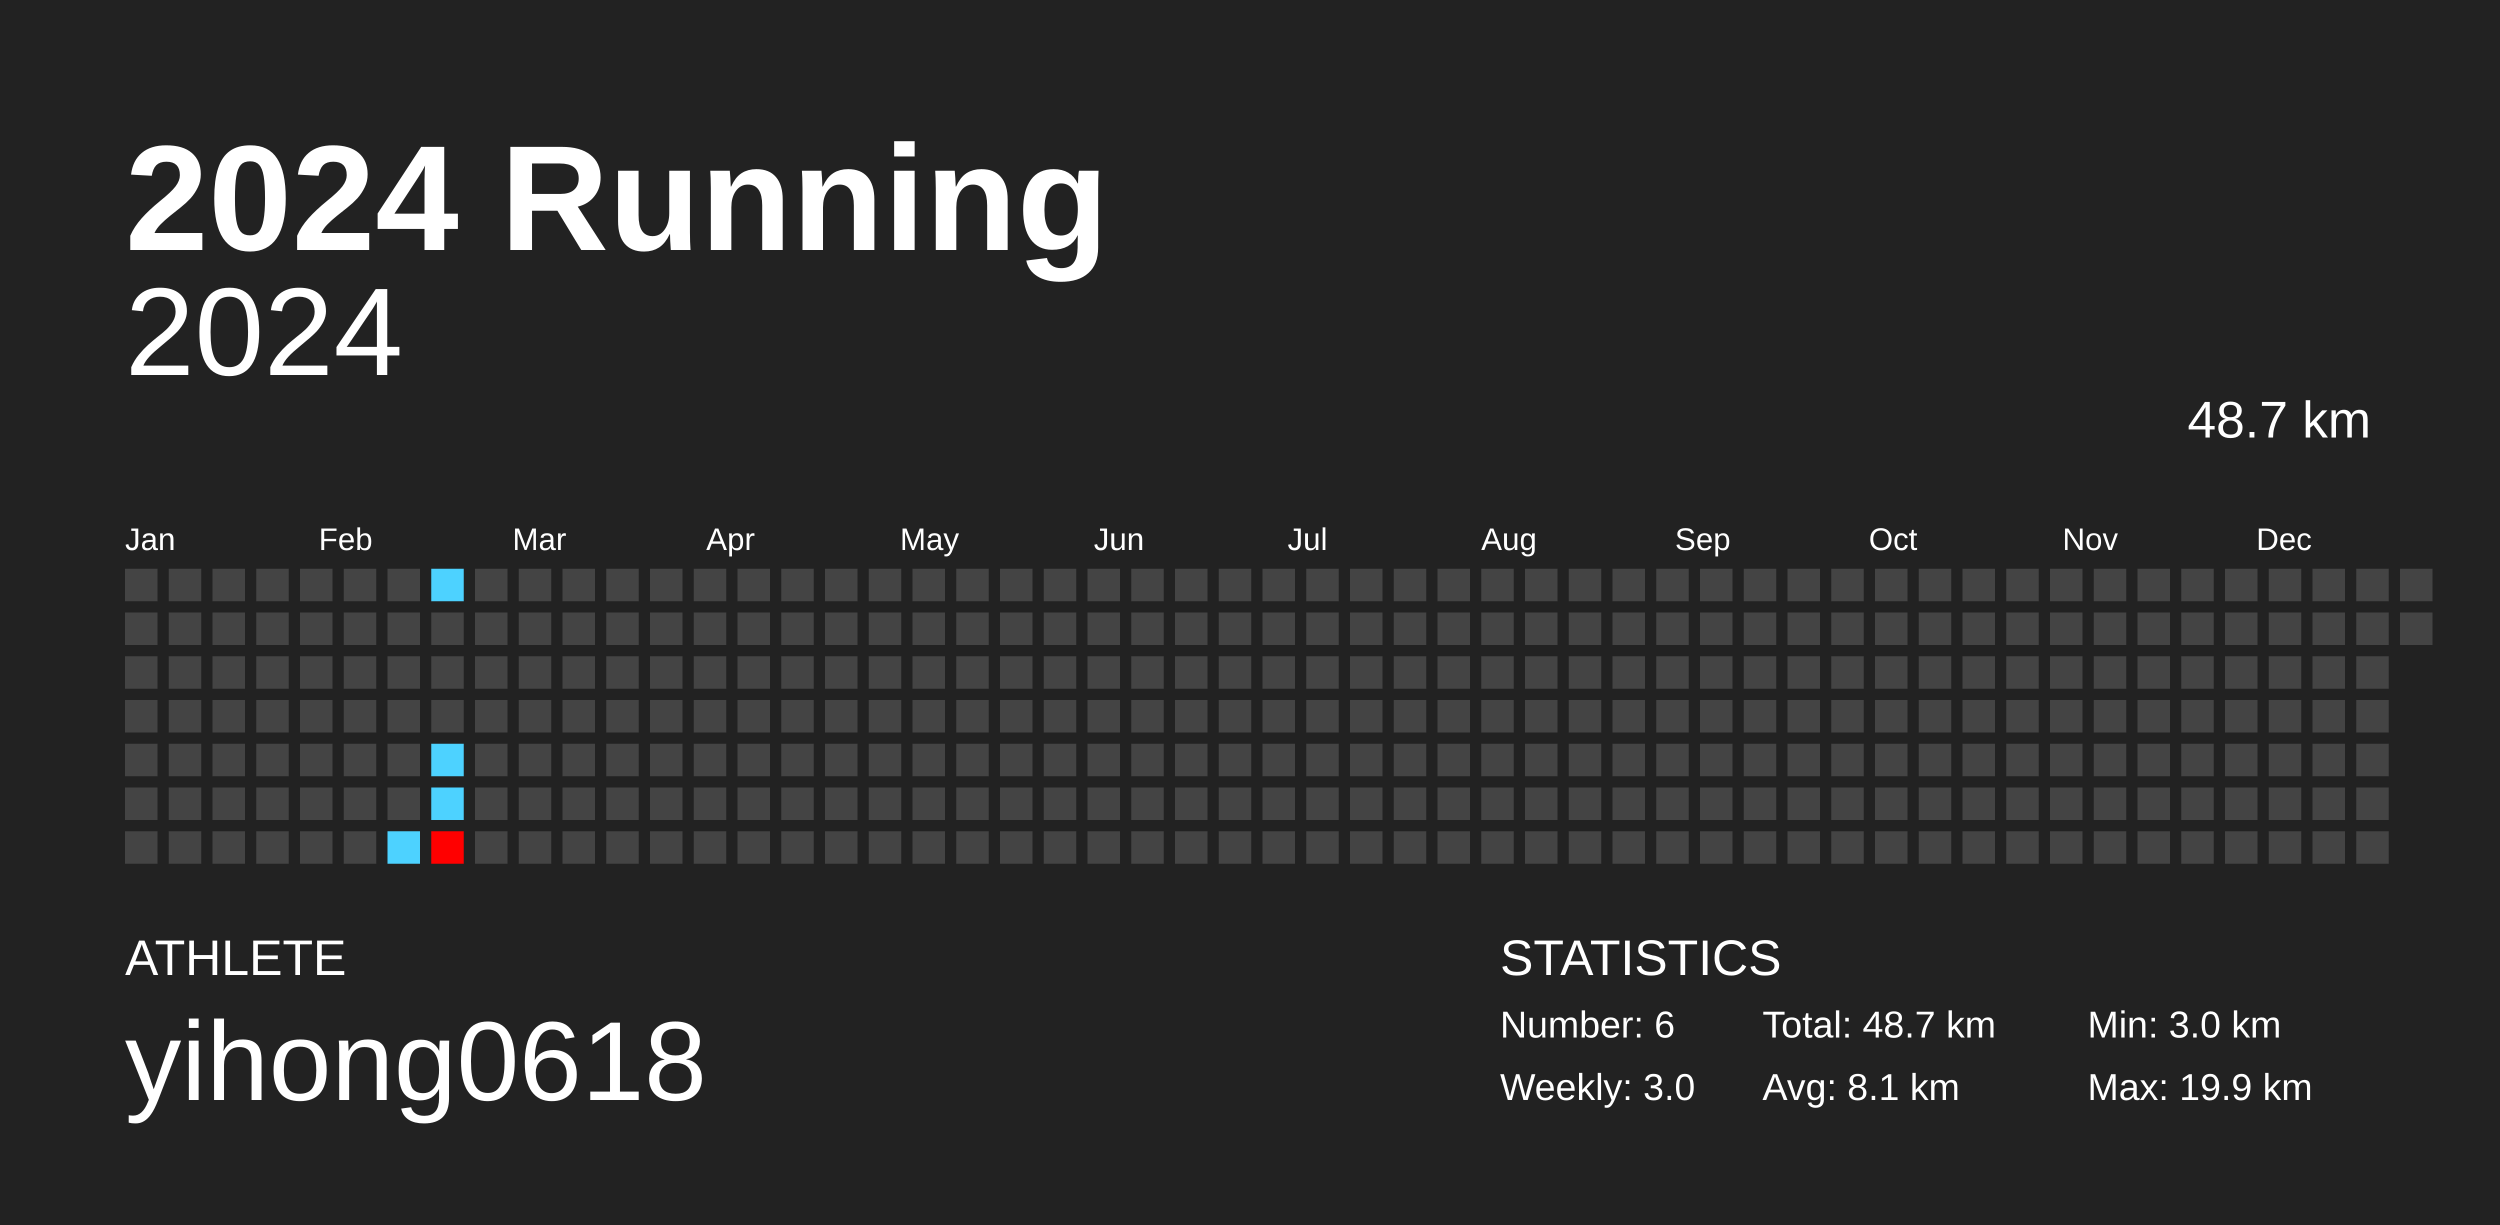
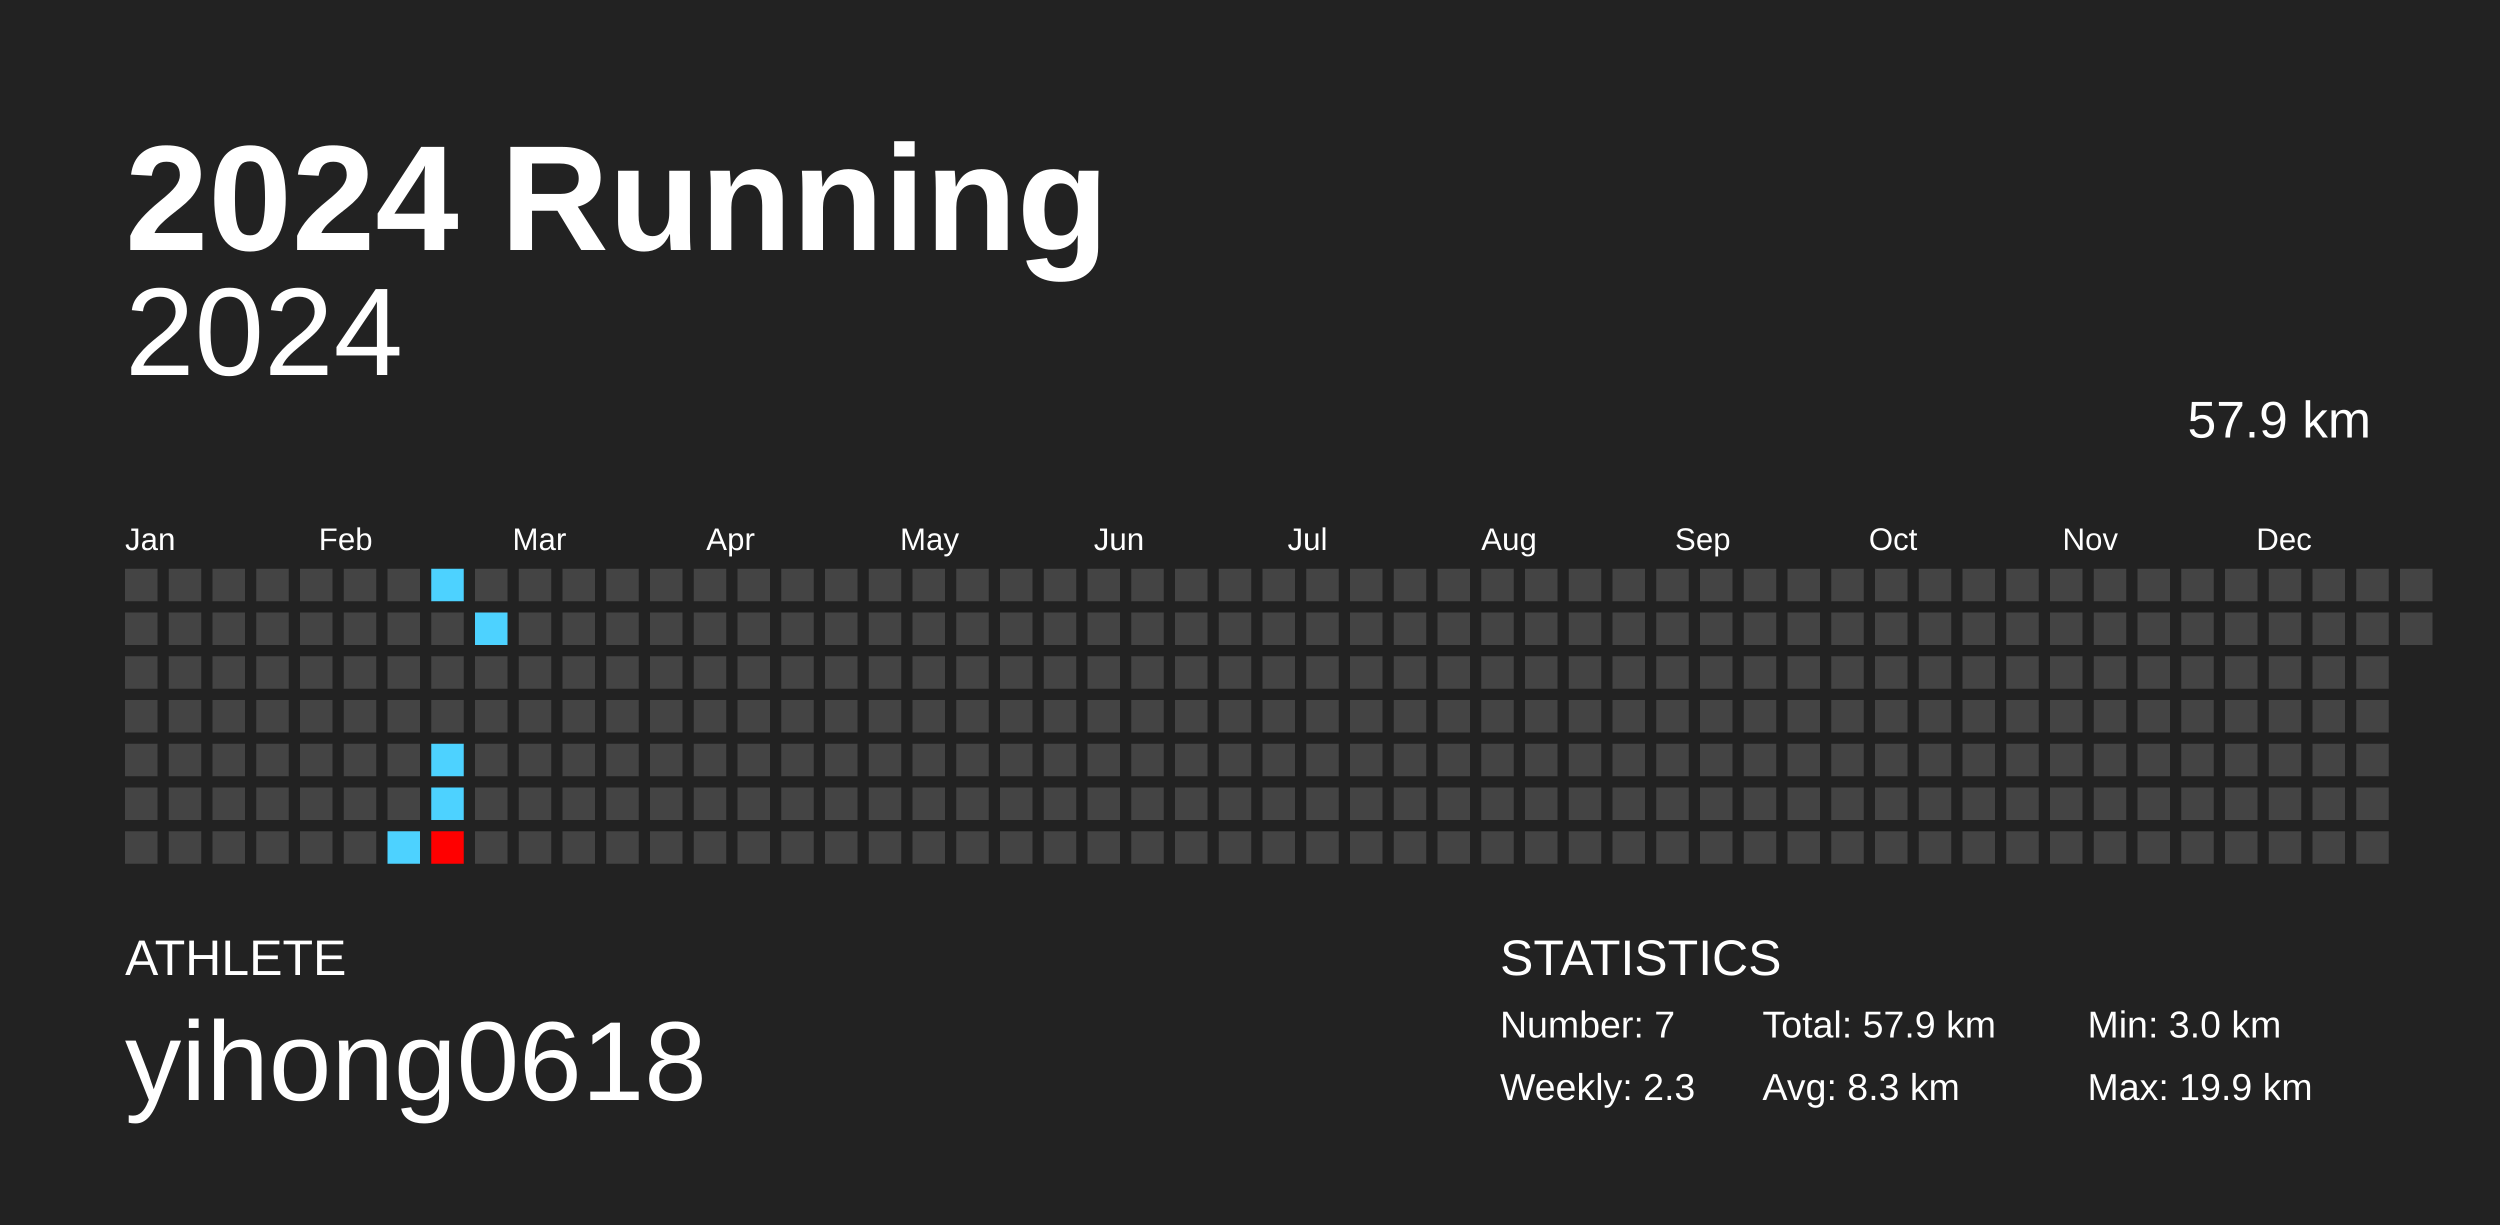
<svg xmlns="http://www.w3.org/2000/svg" baseProfile="full" height="98mm" version="1.1" viewBox="0,0,200,98" width="200mm">
  <defs />
  <rect fill="#222222" height="98" width="200" x="0" y="0" />
  <text fill="#FFFFFF" style="font-size:12px; font-family:Arial; font-weight:bold;" x="10" y="20">2024 Running</text>
  <text fill="#FFFFFF" style="font-size:4px; font-family:Arial" x="10" y="78">ATHLETE</text>
  <text fill="#FFFFFF" style="font-size:9px; font-family:Arial" x="10" y="88">yihong0618</text>
  <text fill="#FFFFFF" style="font-size:4px; font-family:Arial" x="120" y="78">STATISTICS</text>
-   <text fill="#FFFFFF" style="font-size:3px; font-family:Arial" x="120" y="83">Number: 6</text>
-   <text fill="#FFFFFF" style="font-size:3px; font-family:Arial" x="120" y="88">Weekly: 3.0</text>
-   <text fill="#FFFFFF" style="font-size:3px; font-family:Arial" x="141" y="83">Total: 48.7 km</text>
-   <text fill="#FFFFFF" style="font-size:3px; font-family:Arial" x="141" y="88">Avg: 8.1 km</text>
+   <text fill="#FFFFFF" style="font-size:3px; font-family:Arial" x="120" y="83">Number: 7</text>
+   <text fill="#FFFFFF" style="font-size:3px; font-family:Arial" x="120" y="88">Weekly: 2.3</text>
+   <text fill="#FFFFFF" style="font-size:3px; font-family:Arial" x="141" y="83">Total: 57.9 km</text>
+   <text fill="#FFFFFF" style="font-size:3px; font-family:Arial" x="141" y="88">Avg: 8.3 km</text>
  <text fill="#FFFFFF" style="font-size:3px; font-family:Arial" x="167" y="83">Min: 3.0 km</text>
  <text fill="#FFFFFF" style="font-size:3px; font-family:Arial" x="167" y="88">Max: 19.9 km</text>
  <text alignment-baseline="hanging" fill="#FFFFFF" style="font-size:10.0px; font-family:Arial;" x="10" y="30">2024</text>
-   <text alignment-baseline="hanging" fill="#FFFFFF" style="font-size:4.125px; font-family:Arial;" x="175" y="35">48.7 km</text>
+   <text alignment-baseline="hanging" fill="#FFFFFF" style="font-size:4.125px; font-family:Arial;" x="175" y="35">57.9 km</text>
  <text fill="#FFFFFF" style="font-size:2.5px; font-family:Arial" x="10.0" y="44">Jan</text>
  <text fill="#FFFFFF" style="font-size:2.5px; font-family:Arial" x="25.5" y="44">Feb</text>
  <text fill="#FFFFFF" style="font-size:2.5px; font-family:Arial" x="41.0" y="44">Mar</text>
  <text fill="#FFFFFF" style="font-size:2.5px; font-family:Arial" x="56.5" y="44">Apr</text>
  <text fill="#FFFFFF" style="font-size:2.5px; font-family:Arial" x="72.0" y="44">May</text>
  <text fill="#FFFFFF" style="font-size:2.5px; font-family:Arial" x="87.5" y="44">Jun</text>
  <text fill="#FFFFFF" style="font-size:2.5px; font-family:Arial" x="103.0" y="44">Jul</text>
  <text fill="#FFFFFF" style="font-size:2.5px; font-family:Arial" x="118.5" y="44">Aug</text>
  <text fill="#FFFFFF" style="font-size:2.5px; font-family:Arial" x="134.0" y="44">Sep</text>
  <text fill="#FFFFFF" style="font-size:2.5px; font-family:Arial" x="149.5" y="44">Oct</text>
  <text fill="#FFFFFF" style="font-size:2.5px; font-family:Arial" x="165.0" y="44">Nov</text>
  <text fill="#FFFFFF" style="font-size:2.5px; font-family:Arial" x="180.5" y="44">Dec</text>
  <rect fill="#444444" height="2.6" width="2.6" x="10.0" y="45.5" />
  <rect fill="#444444" height="2.6" width="2.6" x="10.0" y="49.0" />
  <rect fill="#444444" height="2.6" width="2.6" x="10.0" y="52.5" />
  <rect fill="#444444" height="2.6" width="2.6" x="10.0" y="56.0" />
  <rect fill="#444444" height="2.6" width="2.6" x="10.0" y="59.5" />
  <rect fill="#444444" height="2.6" width="2.6" x="10.0" y="63.0" />
  <rect fill="#444444" height="2.6" width="2.6" x="10.0" y="66.5" />
  <rect fill="#444444" height="2.6" width="2.6" x="13.5" y="45.5" />
  <rect fill="#444444" height="2.6" width="2.6" x="13.5" y="49.0" />
  <rect fill="#444444" height="2.6" width="2.6" x="13.5" y="52.5" />
  <rect fill="#444444" height="2.6" width="2.6" x="13.5" y="56.0" />
  <rect fill="#444444" height="2.6" width="2.6" x="13.5" y="59.5" />
  <rect fill="#444444" height="2.6" width="2.6" x="13.5" y="63.0" />
  <rect fill="#444444" height="2.6" width="2.6" x="13.5" y="66.5" />
  <rect fill="#444444" height="2.6" width="2.6" x="17.0" y="45.5" />
  <rect fill="#444444" height="2.6" width="2.6" x="17.0" y="49.0" />
  <rect fill="#444444" height="2.6" width="2.6" x="17.0" y="52.5" />
  <rect fill="#444444" height="2.6" width="2.6" x="17.0" y="56.0" />
  <rect fill="#444444" height="2.6" width="2.6" x="17.0" y="59.5" />
  <rect fill="#444444" height="2.6" width="2.6" x="17.0" y="63.0" />
  <rect fill="#444444" height="2.6" width="2.6" x="17.0" y="66.5" />
  <rect fill="#444444" height="2.6" width="2.6" x="20.5" y="45.5" />
  <rect fill="#444444" height="2.6" width="2.6" x="20.5" y="49.0" />
  <rect fill="#444444" height="2.6" width="2.6" x="20.5" y="52.5" />
  <rect fill="#444444" height="2.6" width="2.6" x="20.5" y="56.0" />
  <rect fill="#444444" height="2.6" width="2.6" x="20.5" y="59.5" />
  <rect fill="#444444" height="2.6" width="2.6" x="20.5" y="63.0" />
  <rect fill="#444444" height="2.6" width="2.6" x="20.5" y="66.5" />
  <rect fill="#444444" height="2.6" width="2.6" x="24.0" y="45.5" />
  <rect fill="#444444" height="2.6" width="2.6" x="24.0" y="49.0" />
  <rect fill="#444444" height="2.6" width="2.6" x="24.0" y="52.5" />
  <rect fill="#444444" height="2.6" width="2.6" x="24.0" y="56.0" />
  <rect fill="#444444" height="2.6" width="2.6" x="24.0" y="59.5" />
  <rect fill="#444444" height="2.6" width="2.6" x="24.0" y="63.0" />
  <rect fill="#444444" height="2.6" width="2.6" x="24.0" y="66.5" />
  <rect fill="#444444" height="2.6" width="2.6" x="27.5" y="45.5" />
  <rect fill="#444444" height="2.6" width="2.6" x="27.5" y="49.0" />
  <rect fill="#444444" height="2.6" width="2.6" x="27.5" y="52.5" />
  <rect fill="#444444" height="2.6" width="2.6" x="27.5" y="56.0" />
  <rect fill="#444444" height="2.6" width="2.6" x="27.5" y="59.5" />
  <rect fill="#444444" height="2.6" width="2.6" x="27.5" y="63.0" />
  <rect fill="#444444" height="2.6" width="2.6" x="27.5" y="66.5" />
  <rect fill="#444444" height="2.6" width="2.6" x="31.0" y="45.5" />
  <rect fill="#444444" height="2.6" width="2.6" x="31.0" y="49.0" />
  <rect fill="#444444" height="2.6" width="2.6" x="31.0" y="52.5" />
  <rect fill="#444444" height="2.6" width="2.6" x="31.0" y="56.0" />
  <rect fill="#444444" height="2.6" width="2.6" x="31.0" y="59.5" />
  <rect fill="#444444" height="2.6" width="2.6" x="31.0" y="63.0" />
  <rect fill="#4dd2ff" height="2.6" width="2.6" x="31.0" y="66.5" />
  <rect fill="#4dd2ff" height="2.6" width="2.6" x="34.5" y="45.5" />
  <rect fill="#444444" height="2.6" width="2.6" x="34.5" y="49.0" />
  <rect fill="#444444" height="2.6" width="2.6" x="34.5" y="52.5" />
  <rect fill="#444444" height="2.6" width="2.6" x="34.5" y="56.0" />
  <rect fill="#4dd2ff" height="2.6" width="2.6" x="34.5" y="59.5" />
  <rect fill="#4dd2ff" height="2.6" width="2.6" x="34.5" y="63.0" />
  <rect fill="red" height="2.6" width="2.6" x="34.5" y="66.5" />
  <rect fill="#444444" height="2.6" width="2.6" x="38.0" y="45.5" />
-   <rect fill="#444444" height="2.6" width="2.6" x="38.0" y="49.0" />
+   <rect fill="#4dd2ff" height="2.6" width="2.6" x="38.0" y="49.0" />
  <rect fill="#444444" height="2.6" width="2.6" x="38.0" y="52.5" />
  <rect fill="#444444" height="2.6" width="2.6" x="38.0" y="56.0" />
  <rect fill="#444444" height="2.6" width="2.6" x="38.0" y="59.5" />
  <rect fill="#444444" height="2.6" width="2.6" x="38.0" y="63.0" />
  <rect fill="#444444" height="2.6" width="2.6" x="38.0" y="66.5" />
  <rect fill="#444444" height="2.6" width="2.6" x="41.5" y="45.5" />
  <rect fill="#444444" height="2.6" width="2.6" x="41.5" y="49.0" />
  <rect fill="#444444" height="2.6" width="2.6" x="41.5" y="52.5" />
  <rect fill="#444444" height="2.6" width="2.6" x="41.5" y="56.0" />
  <rect fill="#444444" height="2.6" width="2.6" x="41.5" y="59.5" />
  <rect fill="#444444" height="2.6" width="2.6" x="41.5" y="63.0" />
  <rect fill="#444444" height="2.6" width="2.6" x="41.5" y="66.5" />
  <rect fill="#444444" height="2.6" width="2.6" x="45.0" y="45.5" />
  <rect fill="#444444" height="2.6" width="2.6" x="45.0" y="49.0" />
  <rect fill="#444444" height="2.6" width="2.6" x="45.0" y="52.5" />
  <rect fill="#444444" height="2.6" width="2.6" x="45.0" y="56.0" />
  <rect fill="#444444" height="2.6" width="2.6" x="45.0" y="59.5" />
  <rect fill="#444444" height="2.6" width="2.6" x="45.0" y="63.0" />
  <rect fill="#444444" height="2.6" width="2.6" x="45.0" y="66.5" />
  <rect fill="#444444" height="2.6" width="2.6" x="48.5" y="45.5" />
  <rect fill="#444444" height="2.6" width="2.6" x="48.5" y="49.0" />
  <rect fill="#444444" height="2.6" width="2.6" x="48.5" y="52.5" />
  <rect fill="#444444" height="2.6" width="2.6" x="48.5" y="56.0" />
  <rect fill="#444444" height="2.6" width="2.6" x="48.5" y="59.5" />
  <rect fill="#444444" height="2.6" width="2.6" x="48.5" y="63.0" />
  <rect fill="#444444" height="2.6" width="2.6" x="48.5" y="66.5" />
  <rect fill="#444444" height="2.6" width="2.6" x="52.0" y="45.5" />
  <rect fill="#444444" height="2.6" width="2.6" x="52.0" y="49.0" />
  <rect fill="#444444" height="2.6" width="2.6" x="52.0" y="52.5" />
  <rect fill="#444444" height="2.6" width="2.6" x="52.0" y="56.0" />
  <rect fill="#444444" height="2.6" width="2.6" x="52.0" y="59.5" />
  <rect fill="#444444" height="2.6" width="2.6" x="52.0" y="63.0" />
  <rect fill="#444444" height="2.6" width="2.6" x="52.0" y="66.5" />
  <rect fill="#444444" height="2.6" width="2.6" x="55.5" y="45.5" />
  <rect fill="#444444" height="2.6" width="2.6" x="55.5" y="49.0" />
  <rect fill="#444444" height="2.6" width="2.6" x="55.5" y="52.5" />
  <rect fill="#444444" height="2.6" width="2.6" x="55.5" y="56.0" />
  <rect fill="#444444" height="2.6" width="2.6" x="55.5" y="59.5" />
  <rect fill="#444444" height="2.6" width="2.6" x="55.5" y="63.0" />
  <rect fill="#444444" height="2.6" width="2.6" x="55.5" y="66.5" />
  <rect fill="#444444" height="2.6" width="2.6" x="59.0" y="45.5" />
  <rect fill="#444444" height="2.6" width="2.6" x="59.0" y="49.0" />
  <rect fill="#444444" height="2.6" width="2.6" x="59.0" y="52.5" />
  <rect fill="#444444" height="2.6" width="2.6" x="59.0" y="56.0" />
  <rect fill="#444444" height="2.6" width="2.6" x="59.0" y="59.5" />
  <rect fill="#444444" height="2.6" width="2.6" x="59.0" y="63.0" />
  <rect fill="#444444" height="2.6" width="2.6" x="59.0" y="66.5" />
  <rect fill="#444444" height="2.6" width="2.6" x="62.5" y="45.5" />
  <rect fill="#444444" height="2.6" width="2.6" x="62.5" y="49.0" />
  <rect fill="#444444" height="2.6" width="2.6" x="62.5" y="52.5" />
  <rect fill="#444444" height="2.6" width="2.6" x="62.5" y="56.0" />
  <rect fill="#444444" height="2.6" width="2.6" x="62.5" y="59.5" />
  <rect fill="#444444" height="2.6" width="2.6" x="62.5" y="63.0" />
  <rect fill="#444444" height="2.6" width="2.6" x="62.5" y="66.5" />
  <rect fill="#444444" height="2.6" width="2.6" x="66.0" y="45.5" />
  <rect fill="#444444" height="2.6" width="2.6" x="66.0" y="49.0" />
  <rect fill="#444444" height="2.6" width="2.6" x="66.0" y="52.5" />
  <rect fill="#444444" height="2.6" width="2.6" x="66.0" y="56.0" />
  <rect fill="#444444" height="2.6" width="2.6" x="66.0" y="59.5" />
  <rect fill="#444444" height="2.6" width="2.6" x="66.0" y="63.0" />
  <rect fill="#444444" height="2.6" width="2.6" x="66.0" y="66.5" />
  <rect fill="#444444" height="2.6" width="2.6" x="69.5" y="45.5" />
  <rect fill="#444444" height="2.6" width="2.6" x="69.5" y="49.0" />
  <rect fill="#444444" height="2.6" width="2.6" x="69.5" y="52.5" />
  <rect fill="#444444" height="2.6" width="2.6" x="69.5" y="56.0" />
  <rect fill="#444444" height="2.6" width="2.6" x="69.5" y="59.5" />
  <rect fill="#444444" height="2.6" width="2.6" x="69.5" y="63.0" />
  <rect fill="#444444" height="2.6" width="2.6" x="69.5" y="66.5" />
  <rect fill="#444444" height="2.6" width="2.6" x="73.0" y="45.5" />
  <rect fill="#444444" height="2.6" width="2.6" x="73.0" y="49.0" />
  <rect fill="#444444" height="2.6" width="2.6" x="73.0" y="52.5" />
  <rect fill="#444444" height="2.6" width="2.6" x="73.0" y="56.0" />
  <rect fill="#444444" height="2.6" width="2.6" x="73.0" y="59.5" />
  <rect fill="#444444" height="2.6" width="2.6" x="73.0" y="63.0" />
  <rect fill="#444444" height="2.6" width="2.6" x="73.0" y="66.5" />
  <rect fill="#444444" height="2.6" width="2.6" x="76.5" y="45.5" />
  <rect fill="#444444" height="2.6" width="2.6" x="76.5" y="49.0" />
  <rect fill="#444444" height="2.6" width="2.6" x="76.5" y="52.5" />
  <rect fill="#444444" height="2.6" width="2.6" x="76.5" y="56.0" />
  <rect fill="#444444" height="2.6" width="2.6" x="76.5" y="59.5" />
  <rect fill="#444444" height="2.6" width="2.6" x="76.5" y="63.0" />
  <rect fill="#444444" height="2.6" width="2.6" x="76.5" y="66.5" />
  <rect fill="#444444" height="2.6" width="2.6" x="80.0" y="45.5" />
  <rect fill="#444444" height="2.6" width="2.6" x="80.0" y="49.0" />
  <rect fill="#444444" height="2.6" width="2.6" x="80.0" y="52.5" />
  <rect fill="#444444" height="2.6" width="2.6" x="80.0" y="56.0" />
  <rect fill="#444444" height="2.6" width="2.6" x="80.0" y="59.5" />
  <rect fill="#444444" height="2.6" width="2.6" x="80.0" y="63.0" />
  <rect fill="#444444" height="2.6" width="2.6" x="80.0" y="66.5" />
  <rect fill="#444444" height="2.6" width="2.6" x="83.5" y="45.5" />
  <rect fill="#444444" height="2.6" width="2.6" x="83.5" y="49.0" />
  <rect fill="#444444" height="2.6" width="2.6" x="83.5" y="52.5" />
  <rect fill="#444444" height="2.6" width="2.6" x="83.5" y="56.0" />
  <rect fill="#444444" height="2.6" width="2.6" x="83.5" y="59.5" />
  <rect fill="#444444" height="2.6" width="2.6" x="83.5" y="63.0" />
  <rect fill="#444444" height="2.6" width="2.6" x="83.5" y="66.5" />
  <rect fill="#444444" height="2.6" width="2.6" x="87.0" y="45.5" />
  <rect fill="#444444" height="2.6" width="2.6" x="87.0" y="49.0" />
  <rect fill="#444444" height="2.6" width="2.6" x="87.0" y="52.5" />
  <rect fill="#444444" height="2.6" width="2.6" x="87.0" y="56.0" />
  <rect fill="#444444" height="2.6" width="2.6" x="87.0" y="59.5" />
  <rect fill="#444444" height="2.6" width="2.6" x="87.0" y="63.0" />
  <rect fill="#444444" height="2.6" width="2.6" x="87.0" y="66.5" />
  <rect fill="#444444" height="2.6" width="2.6" x="90.5" y="45.5" />
  <rect fill="#444444" height="2.6" width="2.6" x="90.5" y="49.0" />
  <rect fill="#444444" height="2.6" width="2.6" x="90.5" y="52.5" />
  <rect fill="#444444" height="2.6" width="2.6" x="90.5" y="56.0" />
  <rect fill="#444444" height="2.6" width="2.6" x="90.5" y="59.5" />
  <rect fill="#444444" height="2.6" width="2.6" x="90.5" y="63.0" />
  <rect fill="#444444" height="2.6" width="2.6" x="90.5" y="66.5" />
  <rect fill="#444444" height="2.6" width="2.6" x="94.0" y="45.5" />
  <rect fill="#444444" height="2.6" width="2.6" x="94.0" y="49.0" />
  <rect fill="#444444" height="2.6" width="2.6" x="94.0" y="52.5" />
  <rect fill="#444444" height="2.6" width="2.6" x="94.0" y="56.0" />
  <rect fill="#444444" height="2.6" width="2.6" x="94.0" y="59.5" />
  <rect fill="#444444" height="2.6" width="2.6" x="94.0" y="63.0" />
  <rect fill="#444444" height="2.6" width="2.6" x="94.0" y="66.5" />
  <rect fill="#444444" height="2.6" width="2.6" x="97.5" y="45.5" />
  <rect fill="#444444" height="2.6" width="2.6" x="97.5" y="49.0" />
  <rect fill="#444444" height="2.6" width="2.6" x="97.5" y="52.5" />
  <rect fill="#444444" height="2.6" width="2.6" x="97.5" y="56.0" />
  <rect fill="#444444" height="2.6" width="2.6" x="97.5" y="59.5" />
  <rect fill="#444444" height="2.6" width="2.6" x="97.5" y="63.0" />
  <rect fill="#444444" height="2.6" width="2.6" x="97.5" y="66.5" />
  <rect fill="#444444" height="2.6" width="2.6" x="101.0" y="45.5" />
  <rect fill="#444444" height="2.6" width="2.6" x="101.0" y="49.0" />
  <rect fill="#444444" height="2.6" width="2.6" x="101.0" y="52.5" />
  <rect fill="#444444" height="2.6" width="2.6" x="101.0" y="56.0" />
  <rect fill="#444444" height="2.6" width="2.6" x="101.0" y="59.5" />
  <rect fill="#444444" height="2.6" width="2.6" x="101.0" y="63.0" />
  <rect fill="#444444" height="2.6" width="2.6" x="101.0" y="66.5" />
  <rect fill="#444444" height="2.6" width="2.6" x="104.5" y="45.5" />
  <rect fill="#444444" height="2.6" width="2.6" x="104.5" y="49.0" />
  <rect fill="#444444" height="2.6" width="2.6" x="104.5" y="52.5" />
  <rect fill="#444444" height="2.6" width="2.6" x="104.5" y="56.0" />
  <rect fill="#444444" height="2.6" width="2.6" x="104.5" y="59.5" />
  <rect fill="#444444" height="2.6" width="2.6" x="104.5" y="63.0" />
  <rect fill="#444444" height="2.6" width="2.6" x="104.5" y="66.5" />
  <rect fill="#444444" height="2.6" width="2.6" x="108.0" y="45.5" />
  <rect fill="#444444" height="2.6" width="2.6" x="108.0" y="49.0" />
  <rect fill="#444444" height="2.6" width="2.6" x="108.0" y="52.5" />
  <rect fill="#444444" height="2.6" width="2.6" x="108.0" y="56.0" />
  <rect fill="#444444" height="2.6" width="2.6" x="108.0" y="59.5" />
  <rect fill="#444444" height="2.6" width="2.6" x="108.0" y="63.0" />
  <rect fill="#444444" height="2.6" width="2.6" x="108.0" y="66.5" />
  <rect fill="#444444" height="2.6" width="2.6" x="111.5" y="45.5" />
  <rect fill="#444444" height="2.6" width="2.6" x="111.5" y="49.0" />
  <rect fill="#444444" height="2.6" width="2.6" x="111.5" y="52.5" />
  <rect fill="#444444" height="2.6" width="2.6" x="111.5" y="56.0" />
  <rect fill="#444444" height="2.6" width="2.6" x="111.5" y="59.5" />
  <rect fill="#444444" height="2.6" width="2.6" x="111.5" y="63.0" />
  <rect fill="#444444" height="2.6" width="2.6" x="111.5" y="66.5" />
  <rect fill="#444444" height="2.6" width="2.6" x="115.0" y="45.5" />
  <rect fill="#444444" height="2.6" width="2.6" x="115.0" y="49.0" />
  <rect fill="#444444" height="2.6" width="2.6" x="115.0" y="52.5" />
  <rect fill="#444444" height="2.6" width="2.6" x="115.0" y="56.0" />
  <rect fill="#444444" height="2.6" width="2.6" x="115.0" y="59.5" />
  <rect fill="#444444" height="2.6" width="2.6" x="115.0" y="63.0" />
  <rect fill="#444444" height="2.6" width="2.6" x="115.0" y="66.5" />
  <rect fill="#444444" height="2.6" width="2.6" x="118.5" y="45.5" />
  <rect fill="#444444" height="2.6" width="2.6" x="118.5" y="49.0" />
  <rect fill="#444444" height="2.6" width="2.6" x="118.5" y="52.5" />
  <rect fill="#444444" height="2.6" width="2.6" x="118.5" y="56.0" />
  <rect fill="#444444" height="2.6" width="2.6" x="118.5" y="59.5" />
  <rect fill="#444444" height="2.6" width="2.6" x="118.5" y="63.0" />
  <rect fill="#444444" height="2.6" width="2.6" x="118.5" y="66.5" />
  <rect fill="#444444" height="2.6" width="2.6" x="122.0" y="45.5" />
  <rect fill="#444444" height="2.6" width="2.6" x="122.0" y="49.0" />
  <rect fill="#444444" height="2.6" width="2.6" x="122.0" y="52.5" />
  <rect fill="#444444" height="2.6" width="2.6" x="122.0" y="56.0" />
  <rect fill="#444444" height="2.6" width="2.6" x="122.0" y="59.5" />
  <rect fill="#444444" height="2.6" width="2.6" x="122.0" y="63.0" />
  <rect fill="#444444" height="2.6" width="2.6" x="122.0" y="66.5" />
  <rect fill="#444444" height="2.6" width="2.6" x="125.5" y="45.5" />
  <rect fill="#444444" height="2.6" width="2.6" x="125.5" y="49.0" />
  <rect fill="#444444" height="2.6" width="2.6" x="125.5" y="52.5" />
  <rect fill="#444444" height="2.6" width="2.6" x="125.5" y="56.0" />
  <rect fill="#444444" height="2.6" width="2.6" x="125.5" y="59.5" />
  <rect fill="#444444" height="2.6" width="2.6" x="125.5" y="63.0" />
  <rect fill="#444444" height="2.6" width="2.6" x="125.5" y="66.5" />
  <rect fill="#444444" height="2.6" width="2.6" x="129.0" y="45.5" />
  <rect fill="#444444" height="2.6" width="2.6" x="129.0" y="49.0" />
  <rect fill="#444444" height="2.6" width="2.6" x="129.0" y="52.5" />
  <rect fill="#444444" height="2.6" width="2.6" x="129.0" y="56.0" />
  <rect fill="#444444" height="2.6" width="2.6" x="129.0" y="59.5" />
  <rect fill="#444444" height="2.6" width="2.6" x="129.0" y="63.0" />
  <rect fill="#444444" height="2.6" width="2.6" x="129.0" y="66.5" />
  <rect fill="#444444" height="2.6" width="2.6" x="132.5" y="45.5" />
  <rect fill="#444444" height="2.6" width="2.6" x="132.5" y="49.0" />
  <rect fill="#444444" height="2.6" width="2.6" x="132.5" y="52.5" />
  <rect fill="#444444" height="2.6" width="2.6" x="132.5" y="56.0" />
  <rect fill="#444444" height="2.6" width="2.6" x="132.5" y="59.5" />
  <rect fill="#444444" height="2.6" width="2.6" x="132.5" y="63.0" />
  <rect fill="#444444" height="2.6" width="2.6" x="132.5" y="66.5" />
  <rect fill="#444444" height="2.6" width="2.6" x="136.0" y="45.5" />
  <rect fill="#444444" height="2.6" width="2.6" x="136.0" y="49.0" />
  <rect fill="#444444" height="2.6" width="2.6" x="136.0" y="52.5" />
  <rect fill="#444444" height="2.6" width="2.6" x="136.0" y="56.0" />
  <rect fill="#444444" height="2.6" width="2.6" x="136.0" y="59.5" />
  <rect fill="#444444" height="2.6" width="2.6" x="136.0" y="63.0" />
  <rect fill="#444444" height="2.6" width="2.6" x="136.0" y="66.5" />
  <rect fill="#444444" height="2.6" width="2.6" x="139.5" y="45.5" />
  <rect fill="#444444" height="2.6" width="2.6" x="139.5" y="49.0" />
  <rect fill="#444444" height="2.6" width="2.6" x="139.5" y="52.5" />
  <rect fill="#444444" height="2.6" width="2.6" x="139.5" y="56.0" />
  <rect fill="#444444" height="2.6" width="2.6" x="139.5" y="59.5" />
  <rect fill="#444444" height="2.6" width="2.6" x="139.5" y="63.0" />
  <rect fill="#444444" height="2.6" width="2.6" x="139.5" y="66.5" />
  <rect fill="#444444" height="2.6" width="2.6" x="143.0" y="45.5" />
  <rect fill="#444444" height="2.6" width="2.6" x="143.0" y="49.0" />
  <rect fill="#444444" height="2.6" width="2.6" x="143.0" y="52.5" />
  <rect fill="#444444" height="2.6" width="2.6" x="143.0" y="56.0" />
  <rect fill="#444444" height="2.6" width="2.6" x="143.0" y="59.5" />
  <rect fill="#444444" height="2.6" width="2.6" x="143.0" y="63.0" />
  <rect fill="#444444" height="2.6" width="2.6" x="143.0" y="66.5" />
  <rect fill="#444444" height="2.6" width="2.6" x="146.5" y="45.5" />
  <rect fill="#444444" height="2.6" width="2.6" x="146.5" y="49.0" />
  <rect fill="#444444" height="2.6" width="2.6" x="146.5" y="52.5" />
  <rect fill="#444444" height="2.6" width="2.6" x="146.5" y="56.0" />
  <rect fill="#444444" height="2.6" width="2.6" x="146.5" y="59.5" />
  <rect fill="#444444" height="2.6" width="2.6" x="146.5" y="63.0" />
  <rect fill="#444444" height="2.6" width="2.6" x="146.5" y="66.5" />
  <rect fill="#444444" height="2.6" width="2.6" x="150.0" y="45.5" />
  <rect fill="#444444" height="2.6" width="2.6" x="150.0" y="49.0" />
  <rect fill="#444444" height="2.6" width="2.6" x="150.0" y="52.5" />
  <rect fill="#444444" height="2.6" width="2.6" x="150.0" y="56.0" />
  <rect fill="#444444" height="2.6" width="2.6" x="150.0" y="59.5" />
  <rect fill="#444444" height="2.6" width="2.6" x="150.0" y="63.0" />
  <rect fill="#444444" height="2.6" width="2.6" x="150.0" y="66.5" />
  <rect fill="#444444" height="2.6" width="2.6" x="153.5" y="45.5" />
  <rect fill="#444444" height="2.6" width="2.6" x="153.5" y="49.0" />
  <rect fill="#444444" height="2.6" width="2.6" x="153.5" y="52.5" />
  <rect fill="#444444" height="2.6" width="2.6" x="153.5" y="56.0" />
  <rect fill="#444444" height="2.6" width="2.6" x="153.5" y="59.5" />
  <rect fill="#444444" height="2.6" width="2.6" x="153.5" y="63.0" />
  <rect fill="#444444" height="2.6" width="2.6" x="153.5" y="66.5" />
  <rect fill="#444444" height="2.6" width="2.6" x="157.0" y="45.5" />
  <rect fill="#444444" height="2.6" width="2.6" x="157.0" y="49.0" />
  <rect fill="#444444" height="2.6" width="2.6" x="157.0" y="52.5" />
  <rect fill="#444444" height="2.6" width="2.6" x="157.0" y="56.0" />
  <rect fill="#444444" height="2.6" width="2.6" x="157.0" y="59.5" />
  <rect fill="#444444" height="2.6" width="2.6" x="157.0" y="63.0" />
  <rect fill="#444444" height="2.6" width="2.6" x="157.0" y="66.5" />
  <rect fill="#444444" height="2.6" width="2.6" x="160.5" y="45.5" />
  <rect fill="#444444" height="2.6" width="2.6" x="160.5" y="49.0" />
  <rect fill="#444444" height="2.6" width="2.6" x="160.5" y="52.5" />
  <rect fill="#444444" height="2.6" width="2.6" x="160.5" y="56.0" />
  <rect fill="#444444" height="2.6" width="2.6" x="160.5" y="59.5" />
  <rect fill="#444444" height="2.6" width="2.6" x="160.5" y="63.0" />
  <rect fill="#444444" height="2.6" width="2.6" x="160.5" y="66.5" />
  <rect fill="#444444" height="2.6" width="2.6" x="164.0" y="45.5" />
  <rect fill="#444444" height="2.6" width="2.6" x="164.0" y="49.0" />
  <rect fill="#444444" height="2.6" width="2.6" x="164.0" y="52.5" />
  <rect fill="#444444" height="2.6" width="2.6" x="164.0" y="56.0" />
  <rect fill="#444444" height="2.6" width="2.6" x="164.0" y="59.5" />
  <rect fill="#444444" height="2.6" width="2.6" x="164.0" y="63.0" />
  <rect fill="#444444" height="2.6" width="2.6" x="164.0" y="66.5" />
  <rect fill="#444444" height="2.6" width="2.6" x="167.5" y="45.5" />
  <rect fill="#444444" height="2.6" width="2.6" x="167.5" y="49.0" />
  <rect fill="#444444" height="2.6" width="2.6" x="167.5" y="52.5" />
  <rect fill="#444444" height="2.6" width="2.6" x="167.5" y="56.0" />
  <rect fill="#444444" height="2.6" width="2.6" x="167.5" y="59.5" />
  <rect fill="#444444" height="2.6" width="2.6" x="167.5" y="63.0" />
  <rect fill="#444444" height="2.6" width="2.6" x="167.5" y="66.5" />
  <rect fill="#444444" height="2.6" width="2.6" x="171.0" y="45.5" />
  <rect fill="#444444" height="2.6" width="2.6" x="171.0" y="49.0" />
  <rect fill="#444444" height="2.6" width="2.6" x="171.0" y="52.5" />
  <rect fill="#444444" height="2.6" width="2.6" x="171.0" y="56.0" />
  <rect fill="#444444" height="2.6" width="2.6" x="171.0" y="59.5" />
  <rect fill="#444444" height="2.6" width="2.6" x="171.0" y="63.0" />
  <rect fill="#444444" height="2.6" width="2.6" x="171.0" y="66.5" />
  <rect fill="#444444" height="2.6" width="2.6" x="174.5" y="45.5" />
  <rect fill="#444444" height="2.6" width="2.6" x="174.5" y="49.0" />
  <rect fill="#444444" height="2.6" width="2.6" x="174.5" y="52.5" />
  <rect fill="#444444" height="2.6" width="2.6" x="174.5" y="56.0" />
  <rect fill="#444444" height="2.6" width="2.6" x="174.5" y="59.5" />
  <rect fill="#444444" height="2.6" width="2.6" x="174.5" y="63.0" />
  <rect fill="#444444" height="2.6" width="2.6" x="174.5" y="66.5" />
  <rect fill="#444444" height="2.6" width="2.6" x="178.0" y="45.5" />
  <rect fill="#444444" height="2.6" width="2.6" x="178.0" y="49.0" />
  <rect fill="#444444" height="2.6" width="2.6" x="178.0" y="52.5" />
  <rect fill="#444444" height="2.6" width="2.6" x="178.0" y="56.0" />
  <rect fill="#444444" height="2.6" width="2.6" x="178.0" y="59.5" />
  <rect fill="#444444" height="2.6" width="2.6" x="178.0" y="63.0" />
  <rect fill="#444444" height="2.6" width="2.6" x="178.0" y="66.5" />
  <rect fill="#444444" height="2.6" width="2.6" x="181.5" y="45.5" />
  <rect fill="#444444" height="2.6" width="2.6" x="181.5" y="49.0" />
  <rect fill="#444444" height="2.6" width="2.6" x="181.5" y="52.5" />
  <rect fill="#444444" height="2.6" width="2.6" x="181.5" y="56.0" />
  <rect fill="#444444" height="2.6" width="2.6" x="181.5" y="59.5" />
  <rect fill="#444444" height="2.6" width="2.6" x="181.5" y="63.0" />
  <rect fill="#444444" height="2.6" width="2.6" x="181.5" y="66.5" />
  <rect fill="#444444" height="2.6" width="2.6" x="185.0" y="45.5" />
  <rect fill="#444444" height="2.6" width="2.6" x="185.0" y="49.0" />
  <rect fill="#444444" height="2.6" width="2.6" x="185.0" y="52.5" />
  <rect fill="#444444" height="2.6" width="2.6" x="185.0" y="56.0" />
  <rect fill="#444444" height="2.6" width="2.6" x="185.0" y="59.5" />
  <rect fill="#444444" height="2.6" width="2.6" x="185.0" y="63.0" />
  <rect fill="#444444" height="2.6" width="2.6" x="185.0" y="66.5" />
  <rect fill="#444444" height="2.6" width="2.6" x="188.5" y="45.5" />
  <rect fill="#444444" height="2.6" width="2.6" x="188.5" y="49.0" />
  <rect fill="#444444" height="2.6" width="2.6" x="188.5" y="52.5" />
  <rect fill="#444444" height="2.6" width="2.6" x="188.5" y="56.0" />
  <rect fill="#444444" height="2.6" width="2.6" x="188.5" y="59.5" />
  <rect fill="#444444" height="2.6" width="2.6" x="188.5" y="63.0" />
  <rect fill="#444444" height="2.6" width="2.6" x="188.5" y="66.5" />
  <rect fill="#444444" height="2.6" width="2.6" x="192.0" y="45.5" />
  <rect fill="#444444" height="2.6" width="2.6" x="192.0" y="49.0" />
</svg>
